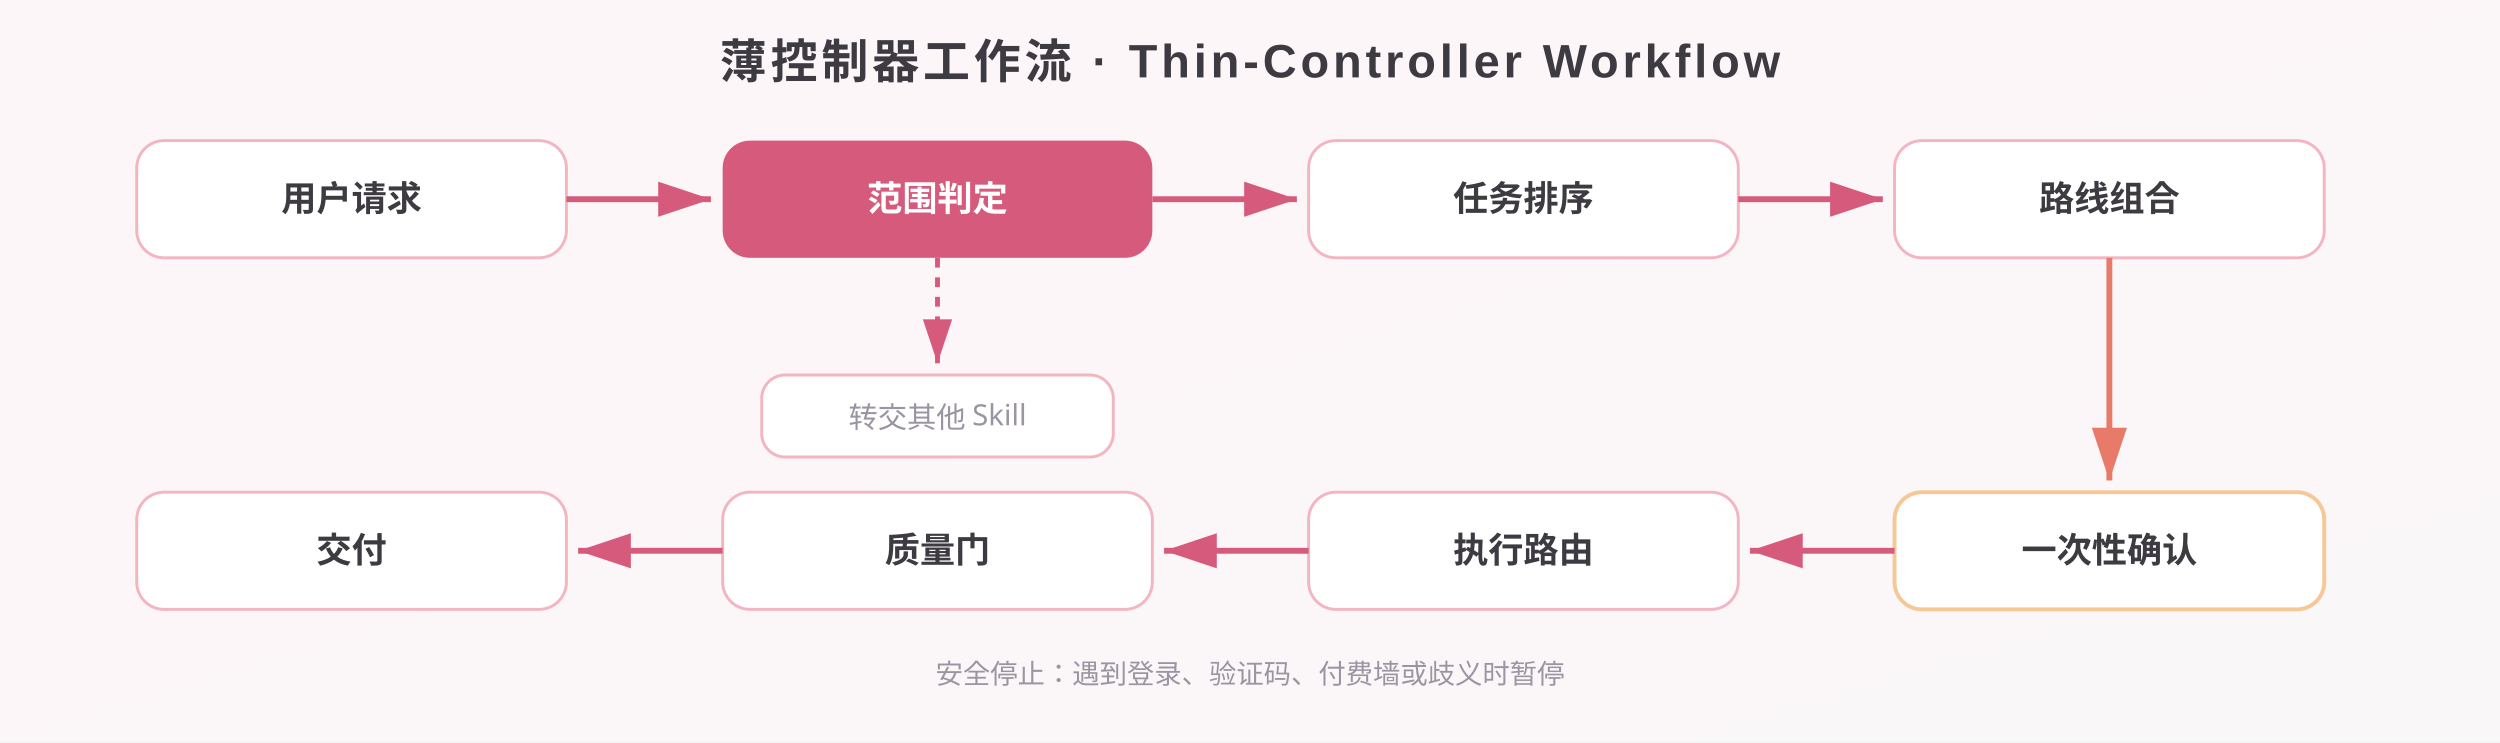
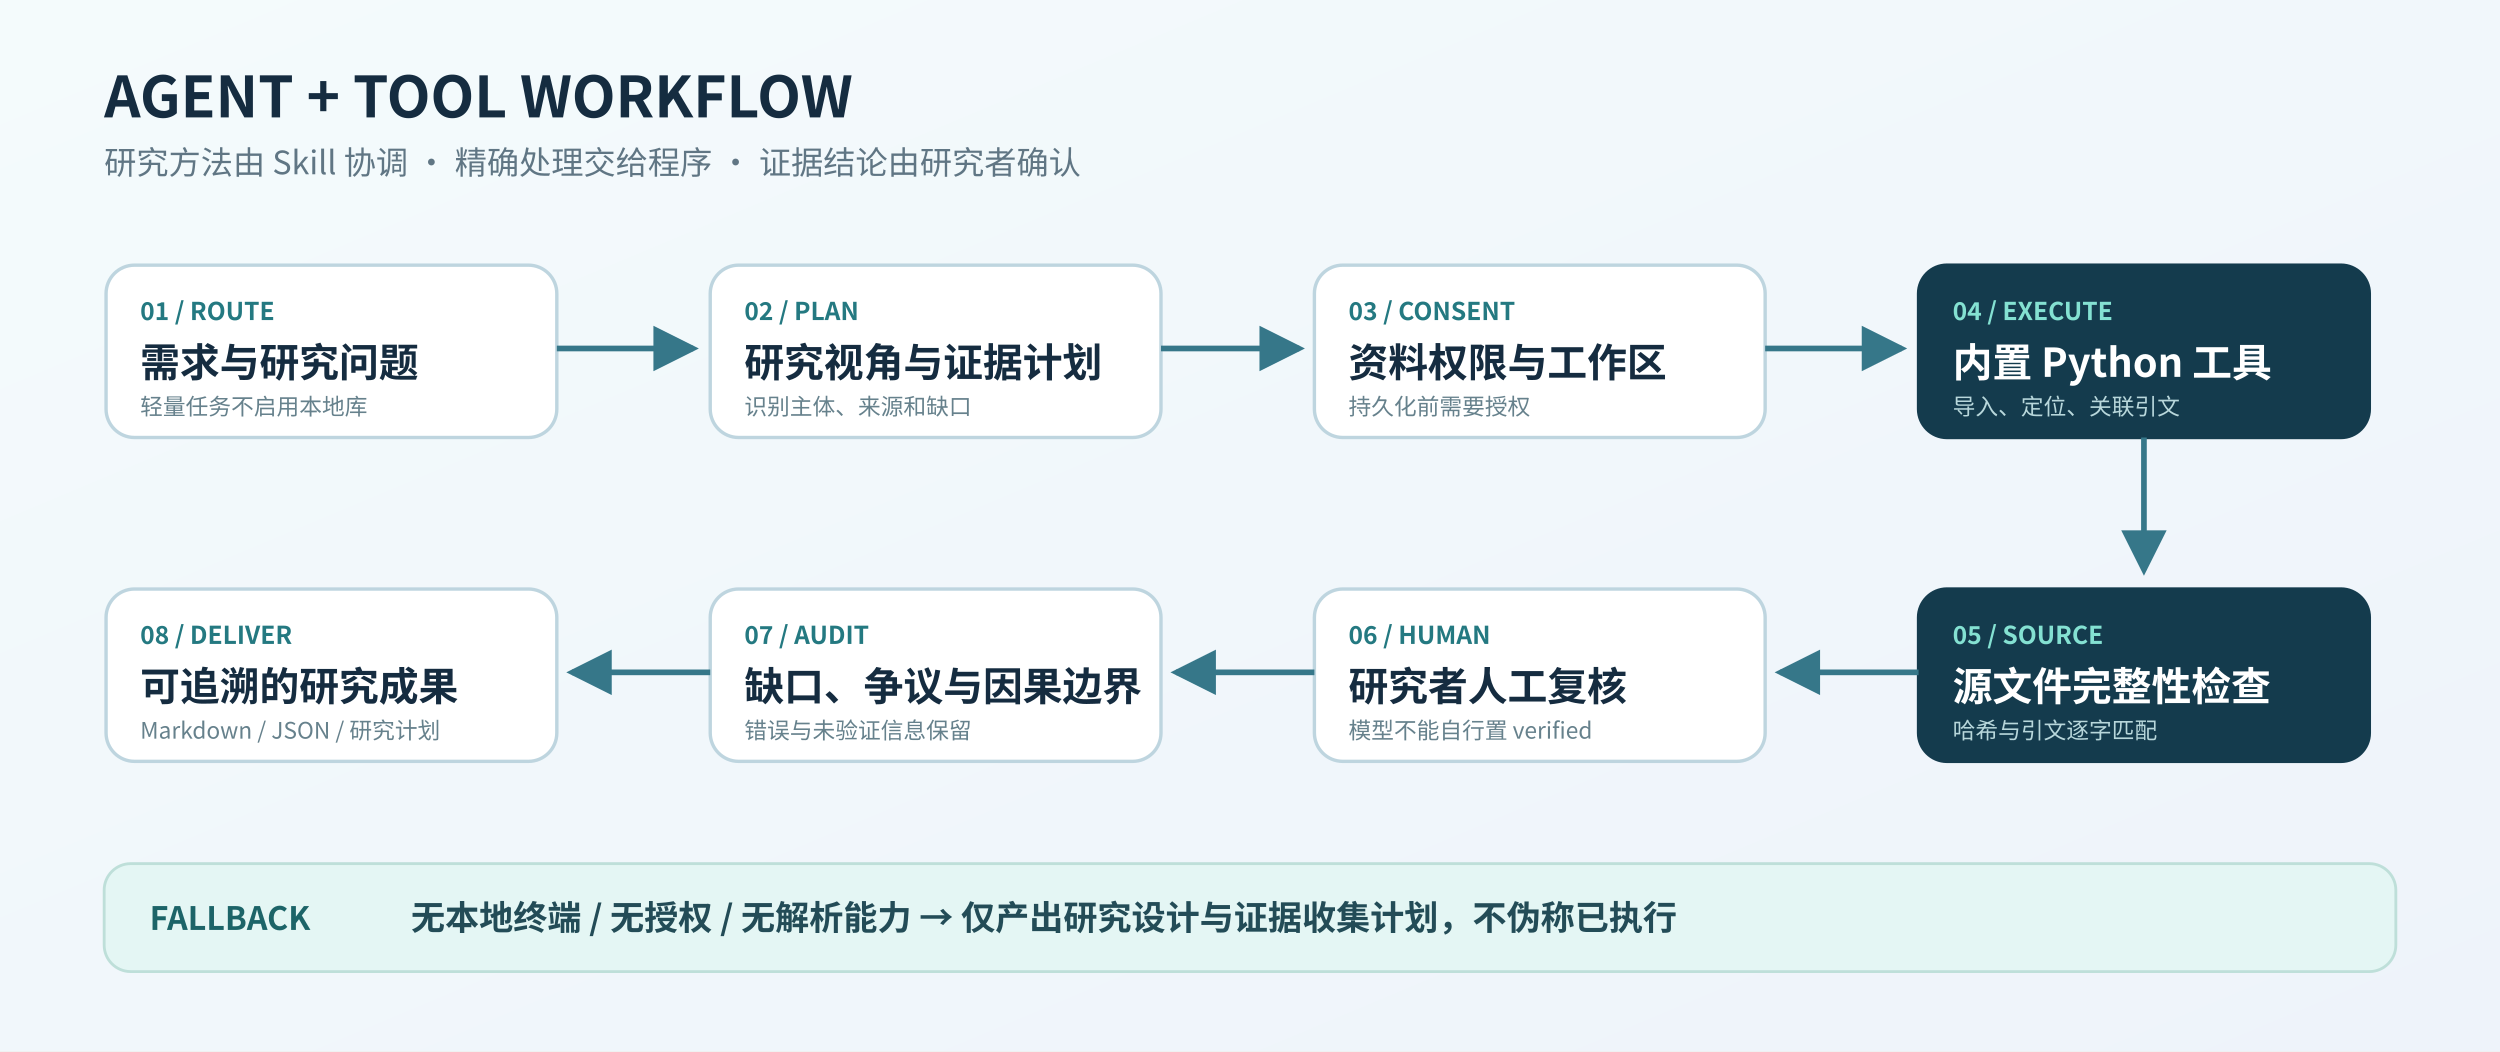
- <svg xmlns="http://www.w3.org/2000/svg" viewBox="0 0 1280 380" width="1280" height="380" role="img" aria-label="MPA Skill thin-controller workflow">
+ <svg xmlns="http://www.w3.org/2000/svg" width="1320" height="555" viewBox="0 0 1320 555" role="img" aria-label="MPA Agent Skill orchestration: route, authorize, execute, audit, human review">
  <defs>
-     <linearGradient id="bg" x1="0" y1="0" x2="1" y2="1">
-       <stop offset="0" stop-color="#FDF6F8" />
-       <stop offset="1" stop-color="#FAF7F8" />
+     <linearGradient id="soft" x1="0" y1="0" x2="1" y2="1">
+       <stop offset="0" stop-color="#F4FBFC" />
+       <stop offset="1" stop-color="#EEF3FA" />
    </linearGradient>
-     <marker id="ar" markerWidth="10" markerHeight="10" refX="9" refY="3" orient="auto">
-       <path d="M0,0 L0,6 L9,3 z" fill="#D65A7C" />
-     </marker>
-     <marker id="ag" markerWidth="10" markerHeight="10" refX="9" refY="3" orient="auto">
-       <path d="M0,0 L0,6 L9,3 z" fill="#E87A6A" />
+     <linearGradient id="nav" x1="0" y1="0" x2="1" y2="1">
+       <stop offset="0" stop-color="#142943" />
+       <stop offset="1" stop-color="#0B1628" />
+     </linearGradient>
+     <marker id="arrow" markerWidth="8" markerHeight="8" refX="7" refY="4" orient="auto">
+       <path d="M0,0 L8,4 L0,8 Z" fill="#367789" />
    </marker>
  </defs>
-   <rect width="1280" height="380" fill="url(#bg)" />
-   <text x="640" y="40" text-anchor="middle" font-family="'Segoe UI', 'Helvetica Neue', Arial, sans-serif" font-size="24" font-weight="700" fill="#3D3A42" letter-spacing="2">薄控制器工作流 · Thin-Controller Workflow</text>
-   <rect x="70" y="72" width="220" height="60" rx="14" fill="#FFFFFF" stroke="#F2B5C1" stroke-width="1.5" />
-   <text x="180" y="108" text-anchor="middle" font-family="'Microsoft YaHei', 'PingFang SC', 'Segoe UI', sans-serif" font-size="18" font-weight="700" fill="#3D3A42">用户请求</text>
-   <rect x="370" y="72" width="220" height="60" rx="14" fill="#D65A7C" />
-   <text x="480" y="108" text-anchor="middle" font-family="'Microsoft YaHei', 'PingFang SC', 'Segoe UI', sans-serif" font-size="18" font-weight="700" fill="#FFFFFF">范围判定</text>
-   <rect x="670" y="72" width="220" height="60" rx="14" fill="#FFFFFF" stroke="#F2B5C1" stroke-width="1.5" />
-   <text x="780" y="108" text-anchor="middle" font-family="'Microsoft YaHei', 'PingFang SC', 'Segoe UI', sans-serif" font-size="18" font-weight="700" fill="#3D3A42">任务排序</text>
-   <rect x="970" y="72" width="220" height="60" rx="14" fill="#FFFFFF" stroke="#F2B5C1" stroke-width="1.5" />
-   <text x="1080" y="108" text-anchor="middle" font-family="'Microsoft YaHei', 'PingFang SC', 'Segoe UI', sans-serif" font-size="18" font-weight="700" fill="#3D3A42">路线组合</text>
-   <line x1="290" y1="102" x2="364" y2="102" stroke="#D65A7C" stroke-width="3" marker-end="url(#ar)" />
-   <line x1="590" y1="102" x2="664" y2="102" stroke="#D65A7C" stroke-width="3" marker-end="url(#ar)" />
-   <line x1="890" y1="102" x2="964" y2="102" stroke="#D65A7C" stroke-width="3" marker-end="url(#ar)" />
-   <line x1="480" y1="132" x2="480" y2="186" stroke="#D65A7C" stroke-width="2.5" stroke-dasharray="5 5" marker-end="url(#ar)" />
-   <rect x="390" y="192" width="180" height="42" rx="12" fill="#FFFFFF" stroke="#F2B5C1" stroke-width="1.5" />
-   <text x="480" y="219" text-anchor="middle" font-family="'Microsoft YaHei', 'PingFang SC', 'Segoe UI', sans-serif" font-size="15" fill="#9B95A3">转交其他 Skill</text>
-   <line x1="1080" y1="132" x2="1080" y2="246" stroke="#E87A6A" stroke-width="3" marker-end="url(#ag)" />
-   <rect x="970" y="252" width="220" height="60" rx="14" fill="#FFFFFF" stroke="#F5C896" stroke-width="2" />
-   <text x="1080" y="288" text-anchor="middle" font-family="'Microsoft YaHei', 'PingFang SC', 'Segoe UI', sans-serif" font-size="18" font-weight="700" fill="#3D3A42">一次性确认</text>
-   <rect x="670" y="252" width="220" height="60" rx="14" fill="#FFFFFF" stroke="#F2B5C1" stroke-width="1.5" />
-   <text x="780" y="288" text-anchor="middle" font-family="'Microsoft YaHei', 'PingFang SC', 'Segoe UI', sans-serif" font-size="18" font-weight="700" fill="#3D3A42">执行路由</text>
-   <rect x="370" y="252" width="220" height="60" rx="14" fill="#FFFFFF" stroke="#F2B5C1" stroke-width="1.5" />
-   <text x="480" y="288" text-anchor="middle" font-family="'Microsoft YaHei', 'PingFang SC', 'Segoe UI', sans-serif" font-size="18" font-weight="700" fill="#3D3A42">质量门</text>
-   <rect x="70" y="252" width="220" height="60" rx="14" fill="#FFFFFF" stroke="#F2B5C1" stroke-width="1.5" />
-   <text x="180" y="288" text-anchor="middle" font-family="'Microsoft YaHei', 'PingFang SC', 'Segoe UI', sans-serif" font-size="18" font-weight="700" fill="#3D3A42">交付</text>
-   <line x1="970" y1="282" x2="896" y2="282" stroke="#D65A7C" stroke-width="3" marker-end="url(#ar)" />
-   <line x1="670" y1="282" x2="596" y2="282" stroke="#D65A7C" stroke-width="3" marker-end="url(#ar)" />
-   <line x1="370" y1="282" x2="296" y2="282" stroke="#D65A7C" stroke-width="3" marker-end="url(#ar)" />
-   <text x="640" y="350" text-anchor="middle" font-family="'Microsoft YaHei', 'PingFang SC', 'Segoe UI', sans-serif" font-size="14" fill="#9B95A3">安全停止：遇到登录、验证码、付费墙或歧义时暂停</text>
+   <rect x="0" y="0" width="1320" height="555" rx="0" fill="url(#soft)" stroke="none" stroke-width="0" />
+   <text x="55" y="62" font-family="'Noto Sans CJK SC','Microsoft YaHei','PingFang SC','Segoe UI',Arial,sans-serif" font-size="30" font-weight="800" fill="#152C40" text-anchor="start">AGENT + TOOL WORKFLOW</text>
+   <text x="55" y="92" font-family="'Noto Sans CJK SC','Microsoft YaHei','PingFang SC','Segoe UI',Arial,sans-serif" font-size="17" font-weight="500" fill="#607684" text-anchor="start">研究方法由 Skill 协调 · 精确处理交给程序 · 证据结论由研究者确认</text>
+   <rect x="56" y="140" width="238" height="91" rx="15" fill="#FFFFFF" stroke="#BED5DF" stroke-width="1.8" />
+   <text x="74" y="169" font-family="'Noto Sans CJK SC','Microsoft YaHei','PingFang SC','Segoe UI',Arial,sans-serif" font-size="13" font-weight="700" fill="#247981" text-anchor="start">01 / ROUTE</text>
+   <text x="74" y="199" font-family="'Noto Sans CJK SC','Microsoft YaHei','PingFang SC','Segoe UI',Arial,sans-serif" font-size="21" font-weight="700" fill="#152C40" text-anchor="start">需求与研究问题</text>
+   <text x="74" y="219" font-family="'Noto Sans CJK SC','Microsoft YaHei','PingFang SC','Segoe UI',Arial,sans-serif" font-size="12" font-weight="400" fill="#66818C" text-anchor="start">轻量任务不启用本地库</text>
+   <rect x="375" y="140" width="238" height="91" rx="15" fill="#FFFFFF" stroke="#BED5DF" stroke-width="1.8" />
+   <text x="393" y="169" font-family="'Noto Sans CJK SC','Microsoft YaHei','PingFang SC','Segoe UI',Arial,sans-serif" font-size="13" font-weight="700" fill="#247981" text-anchor="start">02 / PLAN</text>
+   <text x="393" y="199" font-family="'Noto Sans CJK SC','Microsoft YaHei','PingFang SC','Segoe UI',Arial,sans-serif" font-size="21" font-weight="700" fill="#152C40" text-anchor="start">研究视角与证据计划</text>
+   <text x="393" y="219" font-family="'Noto Sans CJK SC','Microsoft YaHei','PingFang SC','Segoe UI',Arial,sans-serif" font-size="12" font-weight="400" fill="#66818C" text-anchor="start">识别主体、来源和缺口</text>
+   <rect x="694" y="140" width="238" height="91" rx="15" fill="#FFFFFF" stroke="#BED5DF" stroke-width="1.8" />
+   <text x="712" y="169" font-family="'Noto Sans CJK SC','Microsoft YaHei','PingFang SC','Segoe UI',Arial,sans-serif" font-size="13" font-weight="700" fill="#247981" text-anchor="start">03 / CONSENT</text>
+   <text x="712" y="199" font-family="'Noto Sans CJK SC','Microsoft YaHei','PingFang SC','Segoe UI',Arial,sans-serif" font-size="21" font-weight="700" fill="#152C40" text-anchor="start">资料权限与工作区</text>
+   <text x="712" y="219" font-family="'Noto Sans CJK SC','Microsoft YaHei','PingFang SC','Segoe UI',Arial,sans-serif" font-size="12" font-weight="400" fill="#66818C" text-anchor="start">持久化前需要授权</text>
+   <rect x="1013" y="140" width="238" height="91" rx="15" fill="#143B4D" stroke="#143B4D" stroke-width="1.8" />
+   <text x="1031" y="169" font-family="'Noto Sans CJK SC','Microsoft YaHei','PingFang SC','Segoe UI',Arial,sans-serif" font-size="13" font-weight="700" fill="#84E1D2" text-anchor="start">04 / EXECUTE</text>
+   <text x="1031" y="199" font-family="'Noto Sans CJK SC','Microsoft YaHei','PingFang SC','Segoe UI',Arial,sans-serif" font-size="21" font-weight="700" fill="#FFFFFF" text-anchor="start">内置 Python 工具</text>
+   <text x="1031" y="219" font-family="'Noto Sans CJK SC','Microsoft YaHei','PingFang SC','Segoe UI',Arial,sans-serif" font-size="12" font-weight="400" fill="#B8D7DB" text-anchor="start">导入、定位、关联引文</text>
+   <line x1="294" y1="184" x2="366" y2="184" stroke="#367789" stroke-width="3" marker-end="url(#arrow)" />
+   <line x1="613" y1="184" x2="686" y2="184" stroke="#367789" stroke-width="3" marker-end="url(#arrow)" />
+   <line x1="932" y1="184" x2="1004" y2="184" stroke="#367789" stroke-width="3" marker-end="url(#arrow)" />
+   <rect x="1013" y="311" width="238" height="91" rx="15" fill="#143B4D" stroke="#143B4D" stroke-width="1.8" />
+   <text x="1031" y="340" font-family="'Noto Sans CJK SC','Microsoft YaHei','PingFang SC','Segoe UI',Arial,sans-serif" font-size="13" font-weight="700" fill="#84E1D2" text-anchor="start">05 / SOURCE</text>
+   <text x="1031" y="370" font-family="'Noto Sans CJK SC','Microsoft YaHei','PingFang SC','Segoe UI',Arial,sans-serif" font-size="21" font-weight="700" fill="#FFFFFF" text-anchor="start">源文件完整性检查</text>
+   <text x="1031" y="390" font-family="'Noto Sans CJK SC','Microsoft YaHei','PingFang SC','Segoe UI',Arial,sans-serif" font-size="12" font-weight="400" fill="#B8D7DB" text-anchor="start">哈希与引文逐字匹配</text>
+   <rect x="694" y="311" width="238" height="91" rx="15" fill="#FFFFFF" stroke="#BED5DF" stroke-width="1.8" />
+   <text x="712" y="340" font-family="'Noto Sans CJK SC','Microsoft YaHei','PingFang SC','Segoe UI',Arial,sans-serif" font-size="13" font-weight="700" fill="#247981" text-anchor="start">06 / HUMAN</text>
+   <text x="712" y="370" font-family="'Noto Sans CJK SC','Microsoft YaHei','PingFang SC','Segoe UI',Arial,sans-serif" font-size="21" font-weight="700" fill="#152C40" text-anchor="start">研究者人工复核</text>
+   <text x="712" y="390" font-family="'Noto Sans CJK SC','Microsoft YaHei','PingFang SC','Segoe UI',Arial,sans-serif" font-size="12" font-weight="400" fill="#66818C" text-anchor="start">模型不能自行置 verified</text>
+   <rect x="375" y="311" width="238" height="91" rx="15" fill="#FFFFFF" stroke="#BED5DF" stroke-width="1.8" />
+   <text x="393" y="340" font-family="'Noto Sans CJK SC','Microsoft YaHei','PingFang SC','Segoe UI',Arial,sans-serif" font-size="13" font-weight="700" fill="#247981" text-anchor="start">07 / AUDIT</text>
+   <text x="393" y="370" font-family="'Noto Sans CJK SC','Microsoft YaHei','PingFang SC','Segoe UI',Arial,sans-serif" font-size="21" font-weight="700" fill="#152C40" text-anchor="start">缺口、争议与因果边界</text>
+   <text x="393" y="390" font-family="'Noto Sans CJK SC','Microsoft YaHei','PingFang SC','Segoe UI',Arial,sans-serif" font-size="12" font-weight="400" fill="#66818C" text-anchor="start">错误与未验证信息保留</text>
+   <rect x="56" y="311" width="238" height="91" rx="15" fill="#FFFFFF" stroke="#BED5DF" stroke-width="1.8" />
+   <text x="74" y="340" font-family="'Noto Sans CJK SC','Microsoft YaHei','PingFang SC','Segoe UI',Arial,sans-serif" font-size="13" font-weight="700" fill="#247981" text-anchor="start">08 / DELIVER</text>
+   <text x="74" y="370" font-family="'Noto Sans CJK SC','Microsoft YaHei','PingFang SC','Segoe UI',Arial,sans-serif" font-size="21" font-weight="700" fill="#152C40" text-anchor="start">可追溯的研究成果</text>
+   <text x="74" y="390" font-family="'Noto Sans CJK SC','Microsoft YaHei','PingFang SC','Segoe UI',Arial,sans-serif" font-size="12" font-weight="400" fill="#66818C" text-anchor="start">Markdown / JSON / 研究计划</text>
+   <line x1="1132" y1="231" x2="1132" y2="301" stroke="#367789" stroke-width="3" marker-end="url(#arrow)" />
+   <line x1="1013" y1="355" x2="940" y2="355" stroke="#367789" stroke-width="3" marker-end="url(#arrow)" />
+   <line x1="694" y1="355" x2="621" y2="355" stroke="#367789" stroke-width="3" marker-end="url(#arrow)" />
+   <line x1="375" y1="355" x2="302" y2="355" stroke="#367789" stroke-width="3" marker-end="url(#arrow)" />
+   <rect x="55" y="456" width="1210" height="57" rx="14" fill="#E4F6F4" stroke="#BEDFD9" stroke-width="1.5" />
+   <text x="79" y="491" font-family="'Noto Sans CJK SC','Microsoft YaHei','PingFang SC','Segoe UI',Arial,sans-serif" font-size="17" font-weight="750" fill="#1C6468" text-anchor="start">FALLBACK</text>
+   <text x="217" y="491" font-family="'Noto Sans CJK SC','Microsoft YaHei','PingFang SC','Segoe UI',Arial,sans-serif" font-size="18" font-weight="550" fill="#234C57" text-anchor="start">无本地终端 / 无授权 / 无解析能力 → 仅产出研究设计与证据收集计划，不伪称已执行</text>
</svg>
